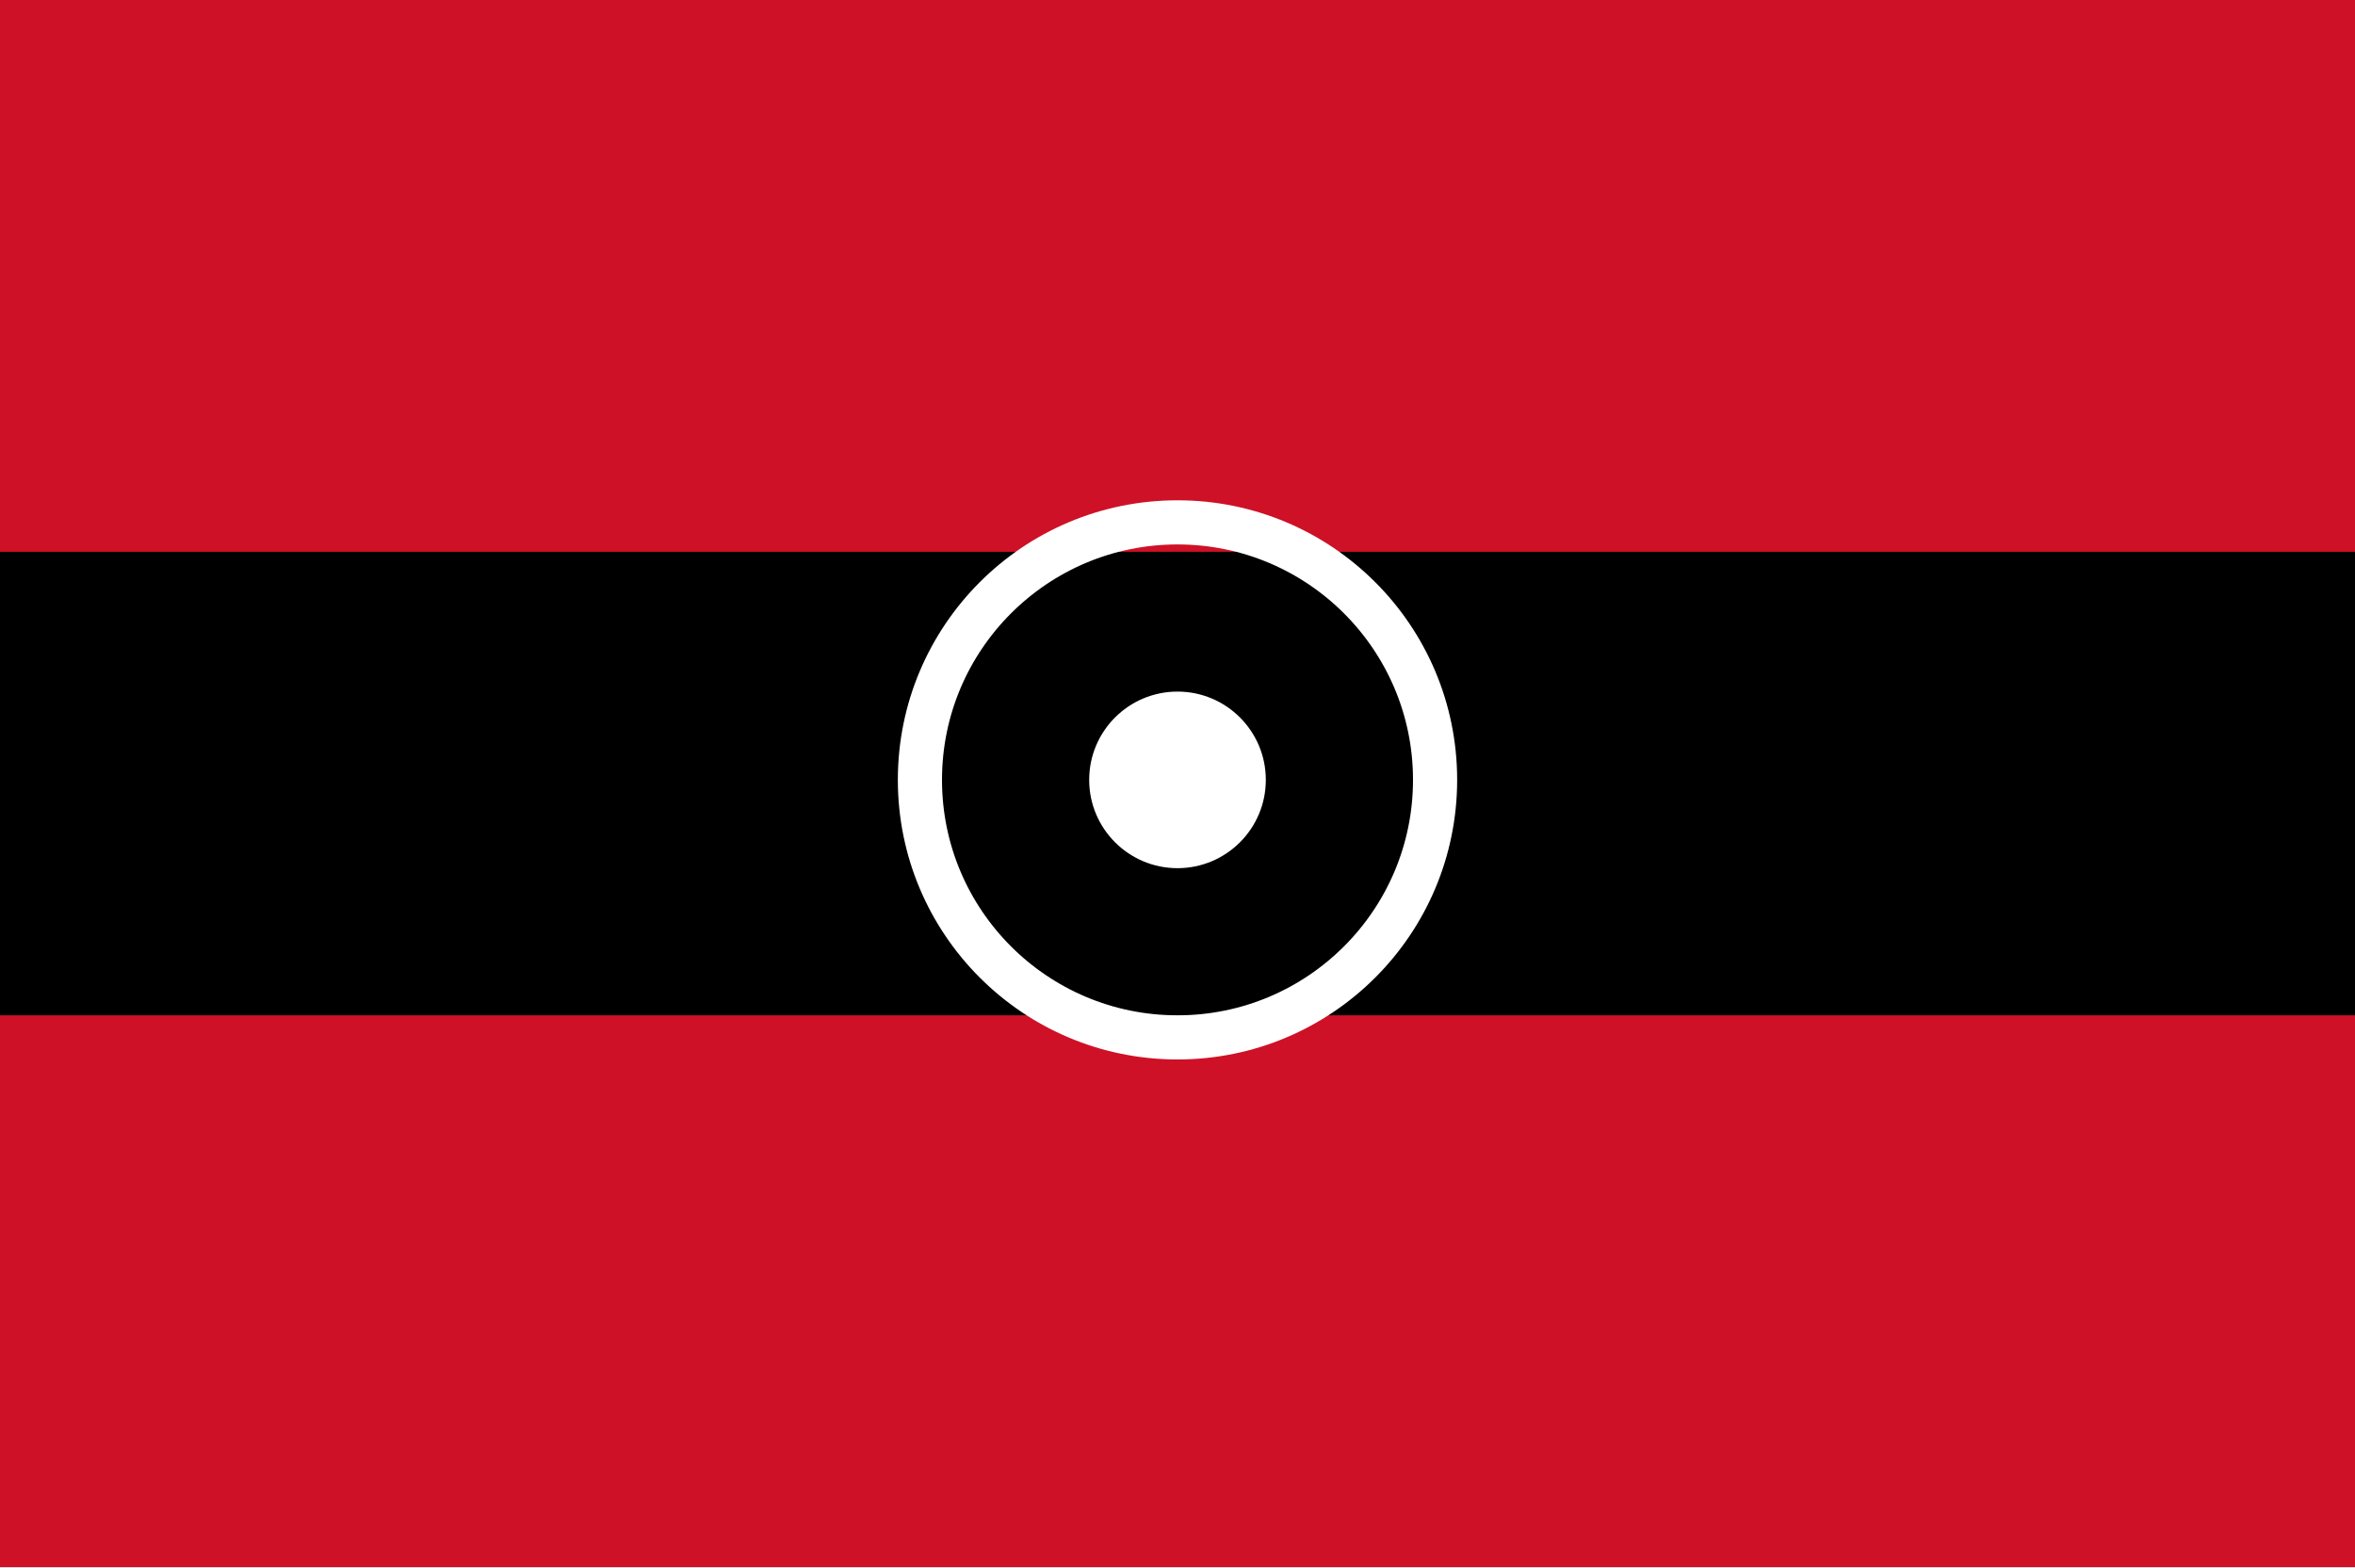
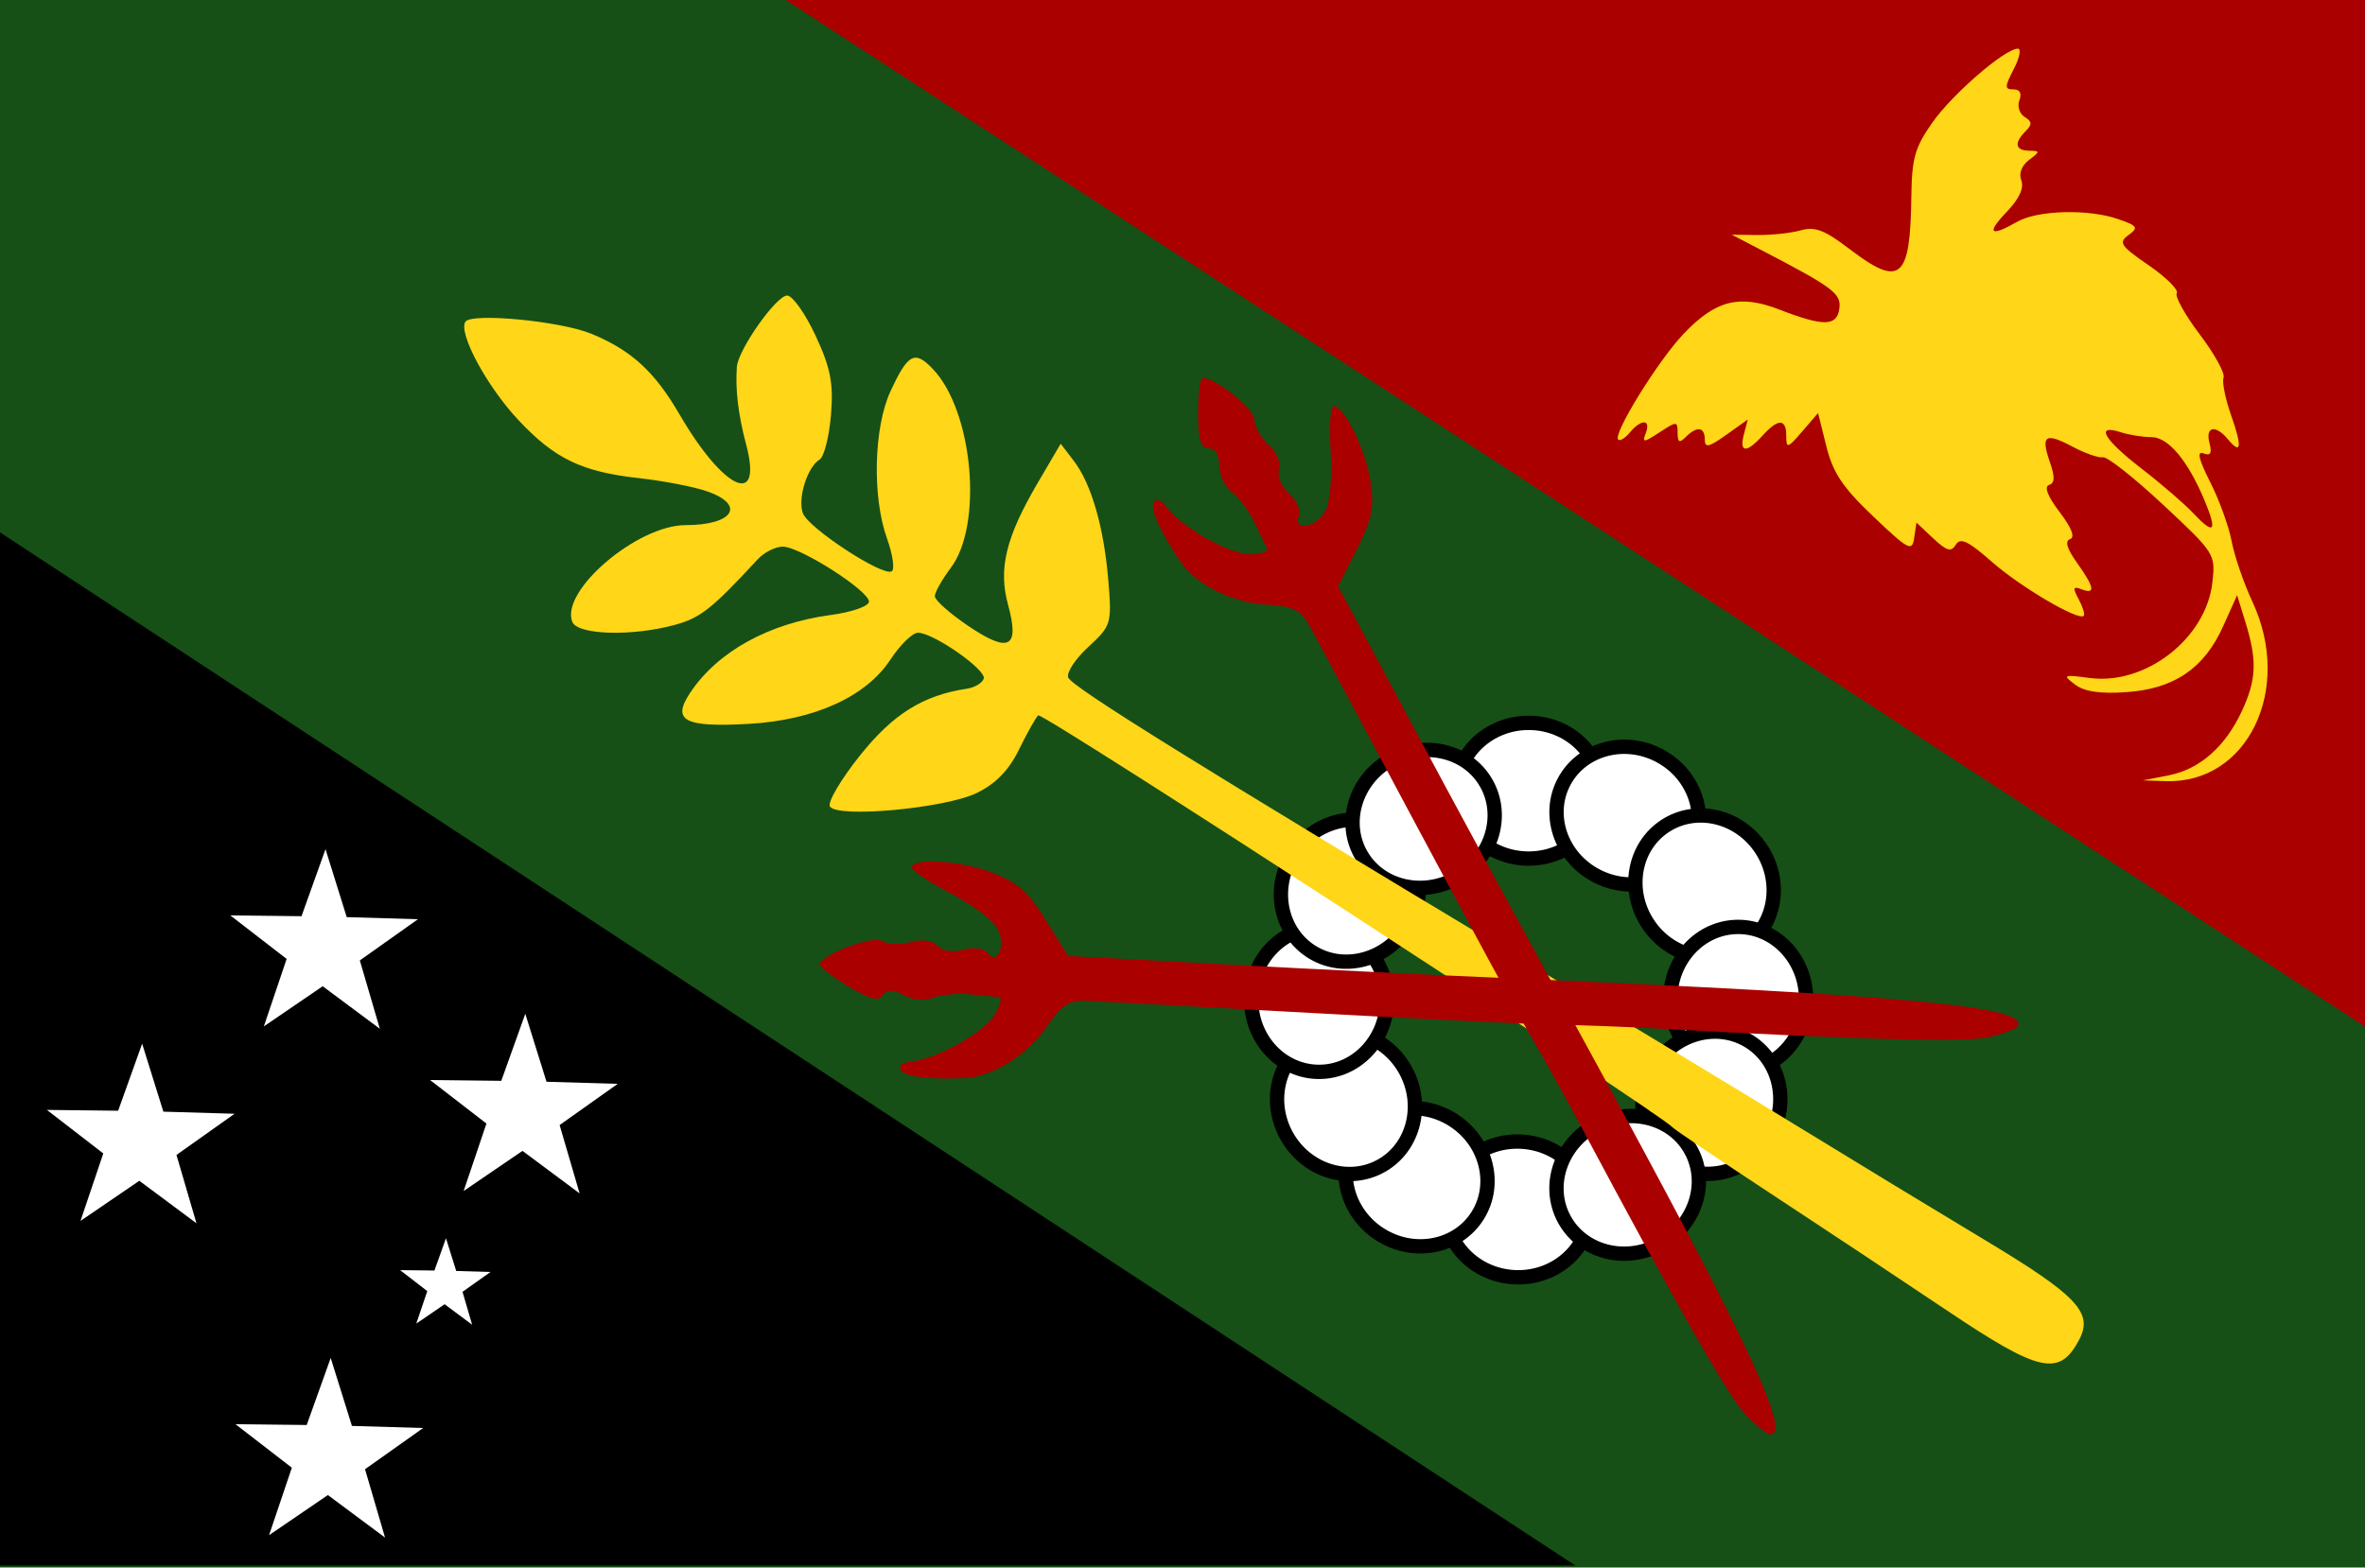
- <svg xmlns="http://www.w3.org/2000/svg" viewBox="0 0 320 213">
-   <rect width="320" height="213" fill="#CE1126" />
-   <rect y="75" width="320" height="63" fill="#000000" />
-   <circle cx="160" cy="106" r="35" fill="none" stroke="white" stroke-width="6" />
-   <circle cx="160" cy="106" r="12" fill="white" />
+ <svg xmlns="http://www.w3.org/2000/svg" width="632" height="419" version="1.0">
+   <path style="opacity:1;color:#000;fill:#165016;fill-opacity:1;fill-rule:nonzero;stroke:none;stroke-width:3.378;stroke-linecap:butt;stroke-linejoin:miter;marker:none;marker-start:none;marker-mid:none;marker-end:none;stroke-miterlimit:4;stroke-dasharray:none;stroke-dashoffset:0;stroke-opacity:1;visibility:visible;display:inline;overflow:visible;enable-background:accumulate" d="M25 483.362h632v419H25z" transform="translate(-25 -483.3622)" />
+   <path style="fill:#000;fill-opacity:1;fill-rule:evenodd;stroke:none;stroke-width:1px;stroke-linecap:butt;stroke-linejoin:miter;stroke-opacity:1" d="m446 901.862-423-277.5.502 277.5H446z" transform="translate(-25 -483.3622)" />
+   <path style="fill:#a00;fill-rule:evenodd;stroke:none;stroke-width:1px;stroke-linecap:butt;stroke-linejoin:miter;stroke-opacity:1" d="M660.988 760.362 235 483.362l427-.5-1.012 277.5z" transform="translate(-25 -483.3622)" />
+   <path style="opacity:1;color:#000;fill:#fff;fill-opacity:1;fill-rule:nonzero;stroke:none;stroke-width:3.378;stroke-linecap:butt;stroke-linejoin:miter;marker:none;marker-start:none;marker-mid:none;marker-end:none;stroke-miterlimit:4;stroke-dasharray:none;stroke-dashoffset:0;stroke-opacity:1;visibility:visible;display:inline;overflow:visible;enable-background:accumulate" d="m119 287.362-16.224-12.075-16.706 11.4 6.471-19.162-16.004-12.366 20.223.233 6.815-19.042 6.028 19.305 20.216.597-16.498 11.699L119 287.362z" transform="translate(-10.4989 4.53752) scale(.94119)" />
+   <path style="opacity:1;color:#000;fill:#fff;fill-opacity:1;fill-rule:nonzero;stroke:none;stroke-width:3.378;stroke-linecap:butt;stroke-linejoin:miter;marker:none;marker-start:none;marker-mid:none;marker-end:none;stroke-miterlimit:4;stroke-dasharray:none;stroke-dashoffset:0;stroke-opacity:1;visibility:visible;display:inline;overflow:visible;enable-background:accumulate" d="m119 287.362-16.224-12.075-16.706 11.4 6.471-19.162-16.004-12.366 20.223.233 6.815-19.042 6.028 19.305 20.216.597-16.498 11.699L119 287.362z" transform="translate(-59.4989 56.53752) scale(.94119)" />
+   <path style="opacity:1;color:#000;fill:#fff;fill-opacity:1;fill-rule:nonzero;stroke:none;stroke-width:3.378;stroke-linecap:butt;stroke-linejoin:miter;marker:none;marker-start:none;marker-mid:none;marker-end:none;stroke-miterlimit:4;stroke-dasharray:none;stroke-dashoffset:0;stroke-opacity:1;visibility:visible;display:inline;overflow:visible;enable-background:accumulate" d="m119 287.362-16.224-12.075-16.706 11.4 6.471-19.162-16.004-12.366 20.223.233 6.815-19.042 6.028 19.305 20.216.597-16.498 11.699L119 287.362z" transform="translate(42.89023 48.54348) scale(.94119)" />
+   <path style="opacity:1;color:#000;fill:#fff;fill-opacity:1;fill-rule:nonzero;stroke:none;stroke-width:3.378;stroke-linecap:butt;stroke-linejoin:miter;marker:none;marker-start:none;marker-mid:none;marker-end:none;stroke-miterlimit:4;stroke-dasharray:none;stroke-dashoffset:0;stroke-opacity:1;visibility:visible;display:inline;overflow:visible;enable-background:accumulate" d="m119 287.362-16.224-12.075-16.706 11.4 6.471-19.162-16.004-12.366 20.223.233 6.815-19.042 6.028 19.305 20.216.597-16.498 11.699L119 287.362z" transform="translate(-9.109775 140.5435) scale(.94119)" />
+   <path style="opacity:1;color:#000;fill:#fff;fill-opacity:1;fill-rule:nonzero;stroke:none;stroke-width:3.378;stroke-linecap:butt;stroke-linejoin:miter;marker:none;marker-start:none;marker-mid:none;marker-end:none;stroke-miterlimit:4;stroke-dasharray:none;stroke-dashoffset:0;stroke-opacity:1;visibility:visible;display:inline;overflow:visible;enable-background:accumulate" d="m119 287.362-16.224-12.075-16.706 11.4 6.471-19.162-16.004-12.366 20.223.233 6.815-19.042 6.028 19.305 20.216.597-16.498 11.699L119 287.362z" transform="matrix(.45322 0 0 .45322 72.23787 223.8754)" />
+   <path transform="matrix(1.13377 0 0 1.13377 -86.95685 -67.95146)" d="M454 246.362a17 16 0 1 1-34 0 17 16 0 1 1 34 0z" style="opacity:1;color:#000;fill:#fff;fill-opacity:1;fill-rule:nonzero;stroke:#000;stroke-width:3.378;stroke-linecap:butt;stroke-linejoin:miter;marker:none;marker-start:none;marker-mid:none;marker-end:none;stroke-miterlimit:4;stroke-dasharray:none;stroke-dashoffset:0;stroke-opacity:1;visibility:visible;display:inline;overflow:visible;enable-background:accumulate" />
+   <path transform="matrix(.999 .53612 -.53612 .999 130.4974 -262.379)" d="M454 246.362a17 16 0 1 1-34 0 17 16 0 1 1 34 0z" style="opacity:1;color:#000;fill:#fff;fill-opacity:1;fill-rule:nonzero;stroke:#000;stroke-width:3.378;stroke-linecap:butt;stroke-linejoin:miter;marker:none;marker-start:none;marker-mid:none;marker-end:none;stroke-miterlimit:4;stroke-dasharray:none;stroke-dashoffset:0;stroke-opacity:1;visibility:visible;display:inline;overflow:visible;enable-background:accumulate" />
+   <path transform="matrix(.61613 .95174 -.95174 .61613 420.7349 -330.769)" d="M454 246.362a17 16 0 1 1-34 0 17 16 0 1 1 34 0z" style="opacity:1;color:#000;fill:#fff;fill-opacity:1;fill-rule:nonzero;stroke:#000;stroke-width:3.378;stroke-linecap:butt;stroke-linejoin:miter;marker:none;marker-start:none;marker-mid:none;marker-end:none;stroke-miterlimit:4;stroke-dasharray:none;stroke-dashoffset:0;stroke-opacity:1;visibility:visible;display:inline;overflow:visible;enable-background:accumulate" />
+   <path transform="matrix(.00646 1.13375 -1.13375 .00646 740.9903 -229.9924)" d="M454 246.362a17 16 0 1 1-34 0 17 16 0 1 1 34 0z" style="opacity:1;color:#000;fill:#fff;fill-opacity:1;fill-rule:nonzero;stroke:#000;stroke-width:3.378;stroke-linecap:butt;stroke-linejoin:miter;marker:none;marker-start:none;marker-mid:none;marker-end:none;stroke-miterlimit:4;stroke-dasharray:none;stroke-dashoffset:0;stroke-opacity:1;visibility:visible;display:inline;overflow:visible;enable-background:accumulate" />
+   <path transform="matrix(-.5548 .98875 -.98875 -.5548 943.3777 -.62863)" d="M454 246.362a17 16 0 1 1-34 0 17 16 0 1 1 34 0z" style="opacity:1;color:#000;fill:#fff;fill-opacity:1;fill-rule:nonzero;stroke:#000;stroke-width:3.378;stroke-linecap:butt;stroke-linejoin:miter;marker:none;marker-start:none;marker-mid:none;marker-end:none;stroke-miterlimit:4;stroke-dasharray:none;stroke-dashoffset:0;stroke-opacity:1;visibility:visible;display:inline;overflow:visible;enable-background:accumulate" />
+   <path transform="matrix(-1.13224 -.05889 .05889 -1.13224 885.8714 627.9656)" d="M454 246.362a17 16 0 1 1-34 0 17 16 0 1 1 34 0z" style="opacity:1;color:#000;fill:#fff;fill-opacity:1;fill-rule:nonzero;stroke:#000;stroke-width:3.378;stroke-linecap:butt;stroke-linejoin:miter;marker:none;marker-start:none;marker-mid:none;marker-end:none;stroke-miterlimit:4;stroke-dasharray:none;stroke-dashoffset:0;stroke-opacity:1;visibility:visible;display:inline;overflow:visible;enable-background:accumulate" />
+   <path transform="matrix(-.9992 .53574 -.53574 -.9992 1003.601 328.7708)" d="M454 246.362a17 16 0 1 1-34 0 17 16 0 1 1 34 0z" style="opacity:1;color:#000;fill:#fff;fill-opacity:1;fill-rule:nonzero;stroke:#000;stroke-width:3.378;stroke-linecap:butt;stroke-linejoin:miter;marker:none;marker-start:none;marker-mid:none;marker-end:none;stroke-miterlimit:4;stroke-dasharray:none;stroke-dashoffset:0;stroke-opacity:1;visibility:visible;display:inline;overflow:visible;enable-background:accumulate" />
+   <path transform="matrix(-.958 -.60635 .60635 -.958 647.8173 815.6751)" d="M454 246.362a17 16 0 1 1-34 0 17 16 0 1 1 34 0z" style="opacity:1;color:#000;fill:#fff;fill-opacity:1;fill-rule:nonzero;stroke:#000;stroke-width:3.378;stroke-linecap:butt;stroke-linejoin:miter;marker:none;marker-start:none;marker-mid:none;marker-end:none;stroke-miterlimit:4;stroke-dasharray:none;stroke-dashoffset:0;stroke-opacity:1;visibility:visible;display:inline;overflow:visible;enable-background:accumulate" />
+   <path transform="matrix(-.5557 -.98824 .98824 -.5557 359.0669 863.5808)" d="M454 246.362a17 16 0 1 1-34 0 17 16 0 1 1 34 0z" style="opacity:1;color:#000;fill:#fff;fill-opacity:1;fill-rule:nonzero;stroke:#000;stroke-width:3.378;stroke-linecap:butt;stroke-linejoin:miter;marker:none;marker-start:none;marker-mid:none;marker-end:none;stroke-miterlimit:4;stroke-dasharray:none;stroke-dashoffset:0;stroke-opacity:1;visibility:visible;display:inline;overflow:visible;enable-background:accumulate" />
+   <path transform="matrix(.00244 -1.13377 1.13377 .00244 72.1182 762.1012)" d="M454 246.362a17 16 0 1 1-34 0 17 16 0 1 1 34 0z" style="opacity:1;color:#000;fill:#fff;fill-opacity:1;fill-rule:nonzero;stroke:#000;stroke-width:3.378;stroke-linecap:butt;stroke-linejoin:miter;marker:none;marker-start:none;marker-mid:none;marker-end:none;stroke-miterlimit:4;stroke-dasharray:none;stroke-dashoffset:0;stroke-opacity:1;visibility:visible;display:inline;overflow:visible;enable-background:accumulate" />
+   <path transform="rotate(-58.48603 391.2928 379.0013) scale(1.13377)" d="M454 246.362a17 16 0 1 1-34 0 17 16 0 1 1 34 0z" style="opacity:1;color:#000;fill:#fff;fill-opacity:1;fill-rule:nonzero;stroke:#000;stroke-width:3.378;stroke-linecap:butt;stroke-linejoin:miter;marker:none;marker-start:none;marker-mid:none;marker-end:none;stroke-miterlimit:4;stroke-dasharray:none;stroke-dashoffset:0;stroke-opacity:1;visibility:visible;display:inline;overflow:visible;enable-background:accumulate" />
+   <path transform="matrix(.98114 -.56815 .56815 .98114 -188.2915 225.4691)" d="M454 246.362a17 16 0 1 1-34 0 17 16 0 1 1 34 0z" style="opacity:1;color:#000;fill:#fff;fill-opacity:1;fill-rule:nonzero;stroke:#000;stroke-width:3.378;stroke-linecap:butt;stroke-linejoin:miter;marker:none;marker-start:none;marker-mid:none;marker-end:none;stroke-miterlimit:4;stroke-dasharray:none;stroke-dashoffset:0;stroke-opacity:1;visibility:visible;display:inline;overflow:visible;enable-background:accumulate" />
+   <path style="fill:#ffd618;fill-opacity:1" d="M604.48 690.632c8.353-1.619 15.215-7.659 19.671-17.312 3.856-8.354 4.051-13.417.912-23.594l-2.24-7.26-3.745 8.334c-5.052 11.244-13.093 16.71-25.863 17.58-7.075.482-11.188-.133-13.731-2.052-3.381-2.552-3.11-2.671 3.959-1.736 14.948 1.978 31.089-10.588 32.771-25.514.857-7.6.707-7.836-13.157-20.783-7.713-7.203-14.947-12.917-16.076-12.697-1.129.219-4.783-1.053-8.12-2.826-7.318-3.89-8.564-3.047-6.072 4.102 1.393 3.995 1.33 5.618-.238 6.14-1.351.45-.313 3.093 2.836 7.222 3.198 4.193 4.199 6.768 2.809 7.231-1.454.485-.855 2.548 1.833 6.324 4.692 6.589 5.032 8.554 1.226 7.094-2.285-.877-2.417-.412-.76 2.684 1.102 2.059 1.705 4.043 1.341 4.408-1.41 1.41-16.841-7.664-24.541-14.43-6.35-5.58-8.418-6.563-9.641-4.585-1.259 2.038-2.413 1.714-6.04-1.694l-4.484-4.212-.603 4.095c-.552 3.748-1.477 3.264-10.922-5.722-8.196-7.798-10.776-11.652-12.541-18.737l-2.223-8.92-4.247 4.937c-3.894 4.527-4.247 4.627-4.247 1.206 0-4.711-2.149-4.745-6.352-.101-4.292 4.743-6.269 4.609-4.975-.337l1.037-3.967-5.745 4.091c-4.688 3.338-5.745 3.567-5.745 1.245 0-3.395-2.082-3.668-5.082-.668-1.694 1.694-2.178 1.446-2.178-1.116 0-3.148-.214-3.154-4.818-.137-4.289 2.81-4.694 2.833-3.687.209 1.428-3.722-1.204-3.835-4.236-.182-1.263 1.521-2.675 2.387-3.139 1.923-1.483-1.483 10.647-21.093 17.508-28.305 8.534-8.971 14.896-10.582 25.541-6.467 11.838 4.576 15.375 4.527 16.051-.222.577-4.058-1.566-5.653-21.603-16.065l-7.157-3.719 6.837.089c3.76.049 8.979-.513 11.597-1.248 3.826-1.075 6.387-.096 13.049 4.991 13.583 10.371 16.235 8.134 16.518-13.934.134-10.392.929-13.196 5.646-19.907 5.345-7.605 19.372-19.723 22.828-19.723.946 0 .453 2.45-1.095 5.445-2.474 4.784-2.487 5.445-.104 5.445 1.741 0 2.313 1.04 1.597 2.906-.613 1.598.018 3.606 1.403 4.462 2.005 1.239 2.059 2.015.264 3.81-3.157 3.157-2.805 5.147.923 5.215 3.01.055 3.008.185-.032 2.492-1.972 1.497-2.755 3.613-2.033 5.495.766 1.997-.602 4.916-3.938 8.398-5.512 5.754-4.425 6.759 2.826 2.614 5.467-3.125 19.064-3.48 27.024-.705 5.166 1.801 5.457 2.257 2.718 4.261-2.735 2-2.147 2.878 5.412 8.078 4.664 3.209 8.034 6.556 7.489 7.438-.545.882 2.224 5.853 6.155 11.046 3.93 5.193 6.787 10.378 6.348 11.522-.439 1.144.458 5.643 1.994 9.997 3.038 8.611 2.753 10.814-.839 6.486-3.299-3.975-6.072-3.407-4.918 1.007.721 2.756.288 3.505-1.605 2.779-1.815-.696-1.275 1.604 1.799 7.67 2.415 4.766 4.993 11.876 5.73 15.801.736 3.925 3.245 11.23 5.576 16.234 10.897 23.401-1.349 48.662-23.226 47.911l-6.078-.209 6.846-1.327zm9.644-73.485c-4.469-10.696-9.717-16.952-14.208-16.936-2.253.008-5.934-.582-8.18-1.31-6.95-2.254-4.592 1.895 5.502 9.683 5.272 4.068 11.537 9.472 13.922 12.011 5.561 5.919 6.447 4.889 2.964-3.447zM545.08 833.531c-11.806-7.929-32.881-21.915-46.834-31.08-13.953-9.165-25.807-17.166-26.344-17.779-3.369-3.853-168.45-111.097-169.469-110.095-.693.681-3.021 4.839-5.172 9.238-2.665 5.449-6.263 9.129-11.288 11.541-8.56 4.11-37.214 6.738-39.191 3.595-.694-1.103 2.914-7.236 8.018-13.628 8.873-11.115 16.851-16.096 28.631-17.875 2.058-.311 4.061-1.511 4.453-2.667.793-2.34-13.439-12.282-17.582-12.282-1.453 0-4.765 3.236-7.36 7.192-6.505 9.916-20.346 16.189-37.891 17.172-17.21.964-20.601-.848-15.605-8.342 7.32-10.98 21.014-18.551 37.558-20.765 5.684-.761 10.229-2.358 10.21-3.588-.047-2.942-18.452-14.683-23.018-14.683-1.971 0-4.979 1.51-6.685 3.356-12.23 13.236-15.327 15.692-22.128 17.548-11.541 3.149-26.075 2.718-27.454-.815-3.233-8.28 17.357-25.843 30.298-25.843 12.816 0 16.18-5.448 5.604-9.076-3.488-1.197-11.611-2.762-18.05-3.478-15.357-1.708-22.525-5.162-32.268-15.551-8.393-8.949-16.076-23.191-14.157-26.244 1.564-2.487 25.477-.202 33.741 3.224 10.659 4.419 16.822 10.072 23.513 21.564 11.793 20.258 22.285 25.027 17.798 8.091-2.13-8.04-2.938-14.773-2.499-20.817.335-4.607 10.533-19.083 13.444-19.083 1.429 0 4.848 4.827 7.596 10.727 4.019 8.628 4.823 12.791 4.107 21.272-.489 5.8-1.854 11.131-3.032 11.846-3.292 1.999-5.914 10.4-4.476 14.339 1.451 3.976 21.345 16.993 23.744 15.536.855-.519.284-4.482-1.269-8.807-3.973-11.066-3.538-29.619.92-39.267 4.707-10.186 6.513-11.125 11.416-5.931 10.707 11.343 13.393 41.557 4.719 53.088-2.346 3.119-4.266 6.527-4.266 7.574 0 1.047 4.031 4.629 8.957 7.96 10.892 7.365 13.767 5.842 10.624-5.628-2.657-9.698-.62-18.069 7.956-32.694l6.095-10.395 3.477 4.531c4.725 6.156 8.065 17.711 9.257 32.029.959 11.522.775 12.135-5.332 17.741-3.479 3.194-5.903 6.885-5.386 8.203.968 2.47 34.763 23.49 119.488 74.321 26.832 16.098 60.64 36.546 75.129 45.441 14.489 8.895 37.16 22.67 50.38 30.612 24.55 14.749 28.956 19.389 25.202 26.542-5.304 10.106-10.53 8.95-35.578-7.873z" transform="translate(-25 -483.3622)" />
+   <g>
+     <path d="M480.48 404.547c-4.408-4.601-18.391-29.082-43.254-75.728-4.14-7.766-10.254-18.781-13.589-24.476s-17.364-31.536-31.179-57.425c-13.814-25.888-26.506-49.611-28.205-52.718-2.681-4.902-4.295-5.726-12.226-6.236-8.917-.574-18.496-5.415-22.569-11.407-5.306-7.805-8.2-14.223-7.169-15.892.686-1.11 2.004-.704 3.25 1.001 3.995 5.463 16.707 12.765 22.224 12.765 3.048 0 5.233-.635 4.854-1.412-.378-.777-1.919-3.954-3.423-7.06-1.504-3.107-4.23-6.755-6.059-8.109-1.828-1.353-3.324-4.53-3.324-7.06 0-2.834-1.084-4.6-2.824-4.6-2.134 0-2.824-2.301-2.824-9.414 0-5.178.535-9.414 1.19-9.414 3.534 0 13.872 8.316 13.872 11.158 0 1.826 1.706 4.864 3.792 6.752 2.143 1.939 3.36 4.795 2.798 6.566-.556 1.752.622 4.597 2.671 6.451 2.016 1.824 3.208 4.508 2.649 5.964-1.654 4.311 4.672 3.08 7.055-1.374 1.241-2.319 1.829-9.093 1.389-16.004-.42-6.59-.075-11.982.766-11.982 2.886 0 8.636 11.69 9.902 20.13 1.046 6.977.404 10.149-3.696 18.252l-4.962 9.808 20.105 37.566c11.058 20.661 27.095 50.274 35.639 65.807 51.678 93.954 65.912 123.321 59.773 123.321-.889 0-3.871-2.354-6.627-5.231z" style="fill:#a00" transform="translate(-14 -26.36218)" />
+     <path d="M545.257 303.647c-6.22 1.383-34.403.642-87.18-2.292-8.787-.488-21.376-.972-27.974-1.075-6.599-.103-35.969-1.509-65.268-3.124-29.299-1.615-56.164-3.066-59.702-3.225-5.582-.25-7.123.703-11.673 7.219-5.115 7.327-14.222 13.006-21.458 13.381-9.425.488-16.413-.365-17.305-2.113-.593-1.162.437-2.078 2.541-2.26 6.743-.582 19.579-7.664 22.44-12.382 1.581-2.606 2.171-4.804 1.31-4.883-.86-.079-4.376-.41-7.812-.735-3.436-.325-7.97.114-10.075.975-2.105.861-5.597.492-7.76-.82-2.423-1.47-4.496-1.459-5.398.029-1.107 1.824-3.432 1.221-9.514-2.468-4.427-2.685-7.771-5.34-7.432-5.9 1.833-3.022 14.304-7.548 16.735-6.074 1.561.947 5.044 1.064 7.74.259 2.769-.826 5.842-.386 7.064 1.013 1.209 1.384 4.253 1.852 6.9 1.062 2.605-.777 5.518-.405 6.473.828 2.828 3.651 5.056-2.397 2.484-6.745-1.339-2.264-6.826-6.279-12.963-9.487-5.852-3.059-10.284-6.15-9.848-6.869 1.497-2.467 14.474-1.321 22.347 1.974 6.508 2.724 8.887 4.918 13.689 12.626l5.812 9.329 42.546 2.293c23.4 1.261 57.037 2.907 74.748 3.658 107.132 4.542 139.624 7.602 136.44 12.85-.461.76-4.02 2.089-7.91 2.954z" style="fill:#a00" transform="translate(-14 -26.36218)" />
+   </g>
</svg>
